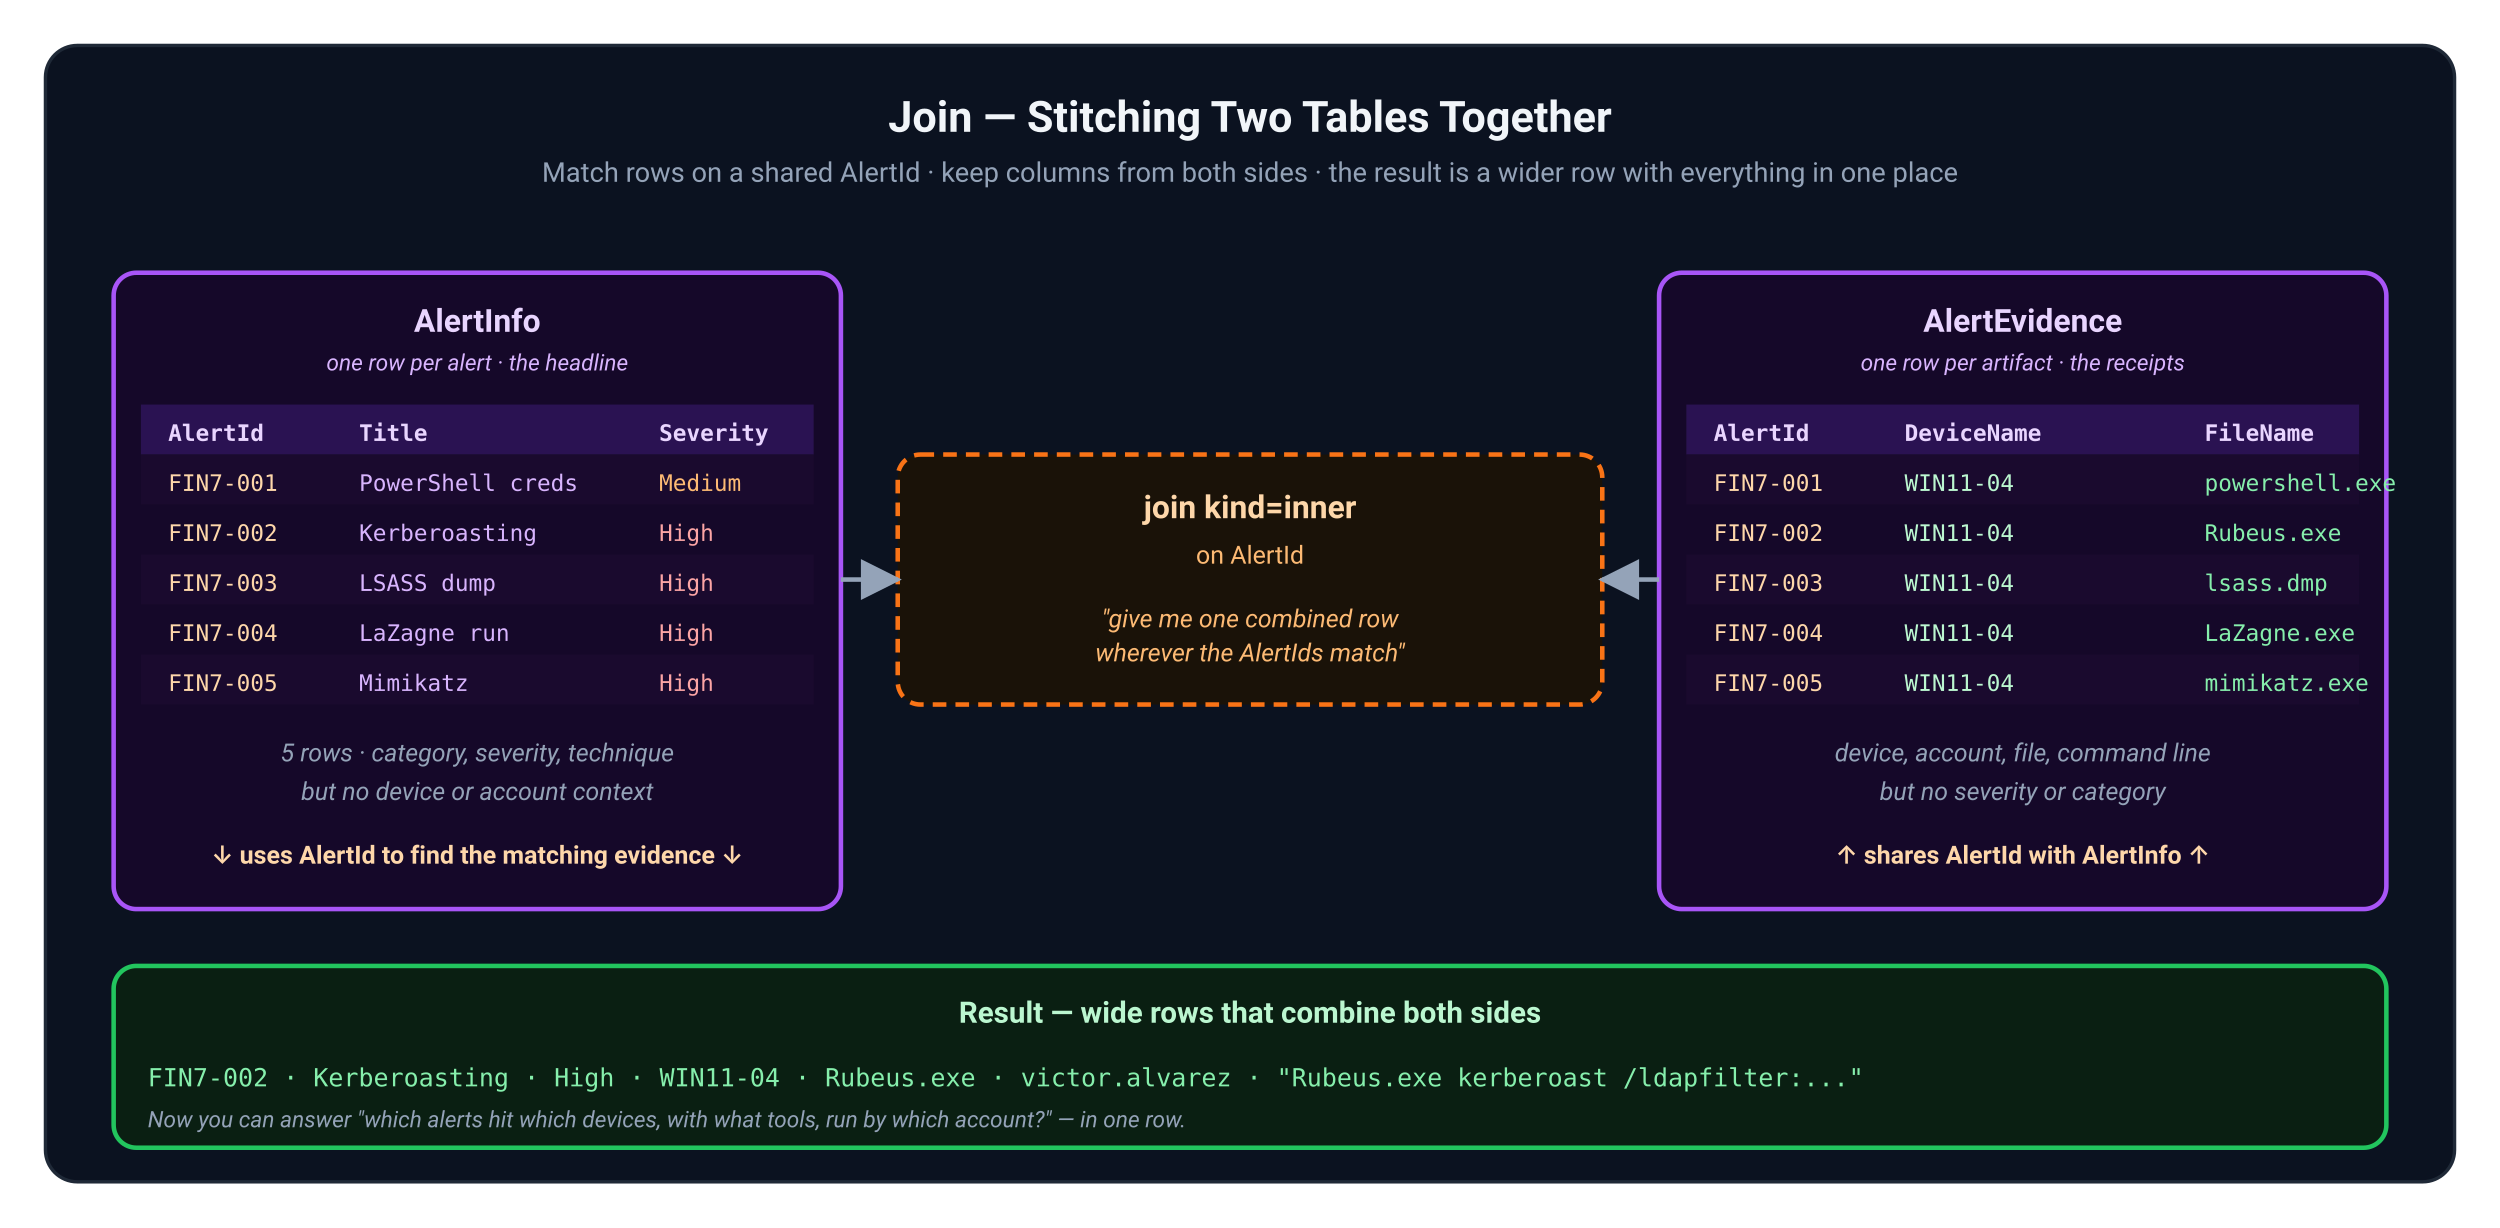
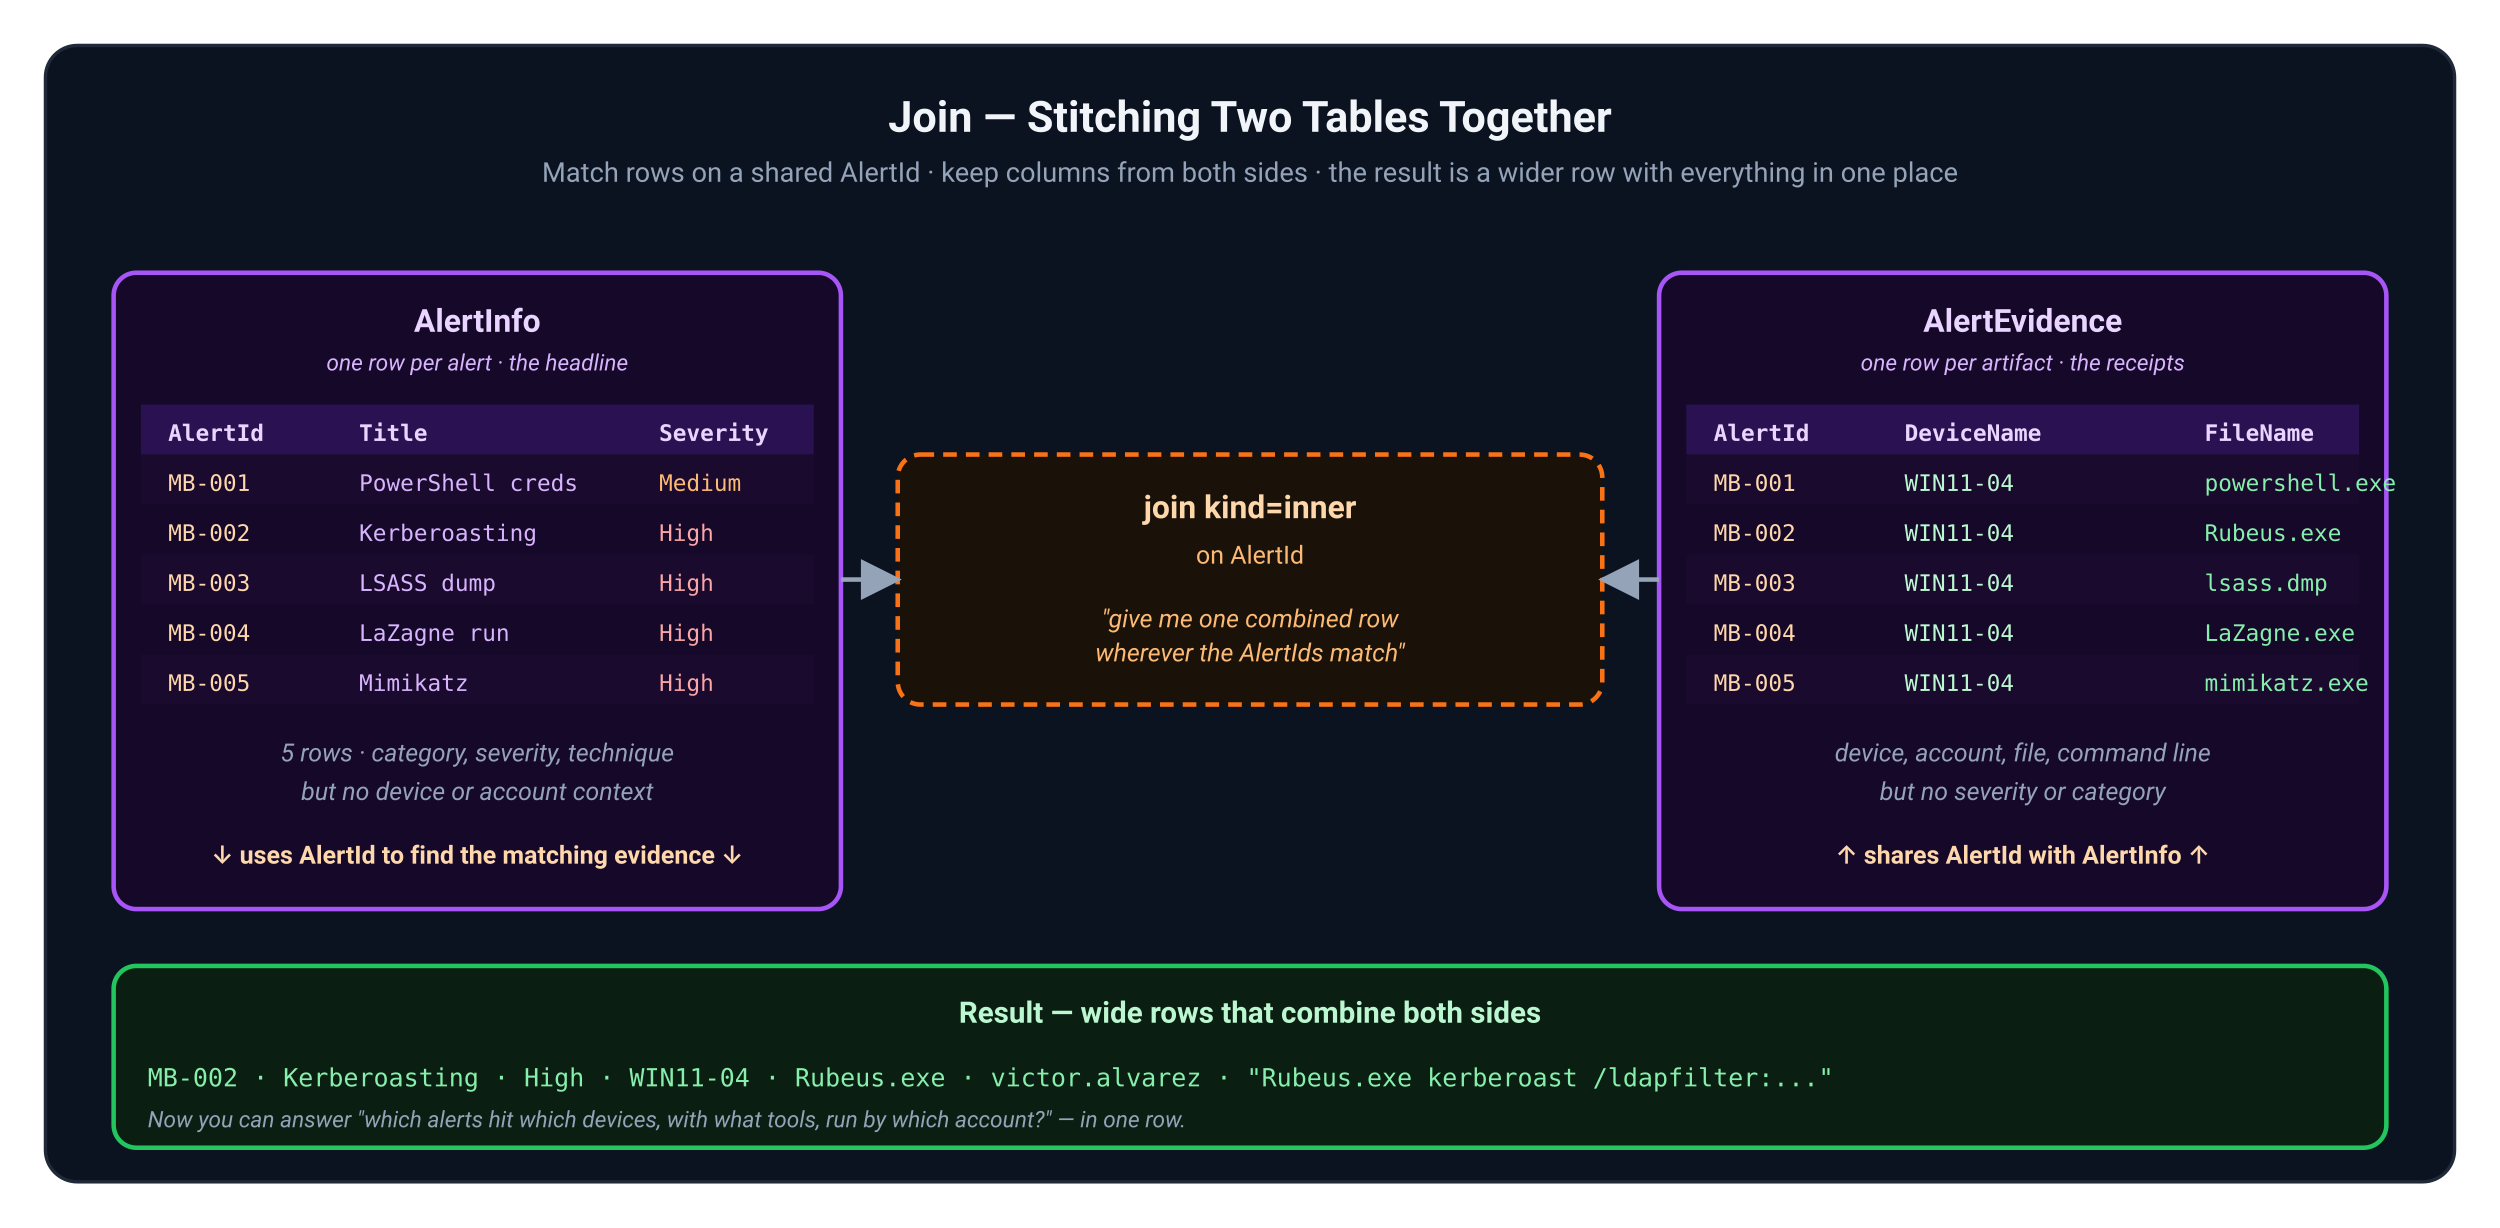
<svg xmlns="http://www.w3.org/2000/svg" viewBox="0 0 1100 540" font-family="ui-sans-serif, system-ui, -apple-system, 'Segoe UI', Roboto, sans-serif">
  <defs>
    <marker id="joinArrow" viewBox="0 0 10 10" refX="9" refY="5" markerWidth="9" markerHeight="9" orient="auto">
      <path d="M0,0 L10,5 L0,10 z" fill="#94a3b8" />
    </marker>
  </defs>
  <rect x="20" y="20" width="1060" height="500" rx="14" fill="#0b1220" stroke="#1f2937" stroke-width="1.5" />
  <text x="550" y="58" text-anchor="middle" fill="#f1f5f9" font-size="19" font-weight="700">Join — Stitching Two Tables Together</text>
  <text x="550" y="80" text-anchor="middle" fill="#94a3b8" font-size="12">Match rows on a shared AlertId · keep columns from both sides · the result is a wider row with everything in one place</text>
  <g>
    <rect x="50" y="120" width="320" height="280" rx="10" fill="#150829" stroke="#a855f7" stroke-width="2" />
    <text x="210" y="146" text-anchor="middle" fill="#e9d5ff" font-size="14" font-weight="700">AlertInfo</text>
    <text x="210" y="163" text-anchor="middle" fill="#d8b4fe" font-size="10" font-style="italic">one row per alert · the headline</text>
    <rect x="62" y="178" width="296" height="22" fill="#2a1252" />
    <text x="74" y="194" fill="#e9d5ff" font-size="10" font-weight="700" font-family="ui-monospace, monospace">AlertId</text>
    <text x="158" y="194" fill="#e9d5ff" font-size="10" font-weight="700" font-family="ui-monospace, monospace">Title</text>
    <text x="290" y="194" fill="#e9d5ff" font-size="10" font-weight="700" font-family="ui-monospace, monospace">Severity</text>
    <rect x="62" y="200" width="296" height="22" fill="#1a0a2e" />
-     <text x="74" y="216" fill="#fed7aa" font-size="10" font-family="ui-monospace, monospace">FIN7-001</text>
+     <text x="74" y="216" fill="#fed7aa" font-size="10" font-family="ui-monospace, monospace">MB-001</text>
    <text x="158" y="216" fill="#d8b4fe" font-size="10" font-family="ui-monospace, monospace">PowerShell creds</text>
    <text x="290" y="216" fill="#fdba74" font-size="10" font-family="ui-monospace, monospace">Medium</text>
    <rect x="62" y="222" width="296" height="22" fill="#150829" />
-     <text x="74" y="238" fill="#fed7aa" font-size="10" font-family="ui-monospace, monospace">FIN7-002</text>
+     <text x="74" y="238" fill="#fed7aa" font-size="10" font-family="ui-monospace, monospace">MB-002</text>
    <text x="158" y="238" fill="#d8b4fe" font-size="10" font-family="ui-monospace, monospace">Kerberoasting</text>
    <text x="290" y="238" fill="#fca5a5" font-size="10" font-family="ui-monospace, monospace">High</text>
    <rect x="62" y="244" width="296" height="22" fill="#1a0a2e" />
-     <text x="74" y="260" fill="#fed7aa" font-size="10" font-family="ui-monospace, monospace">FIN7-003</text>
+     <text x="74" y="260" fill="#fed7aa" font-size="10" font-family="ui-monospace, monospace">MB-003</text>
    <text x="158" y="260" fill="#d8b4fe" font-size="10" font-family="ui-monospace, monospace">LSASS dump</text>
    <text x="290" y="260" fill="#fca5a5" font-size="10" font-family="ui-monospace, monospace">High</text>
    <rect x="62" y="266" width="296" height="22" fill="#150829" />
-     <text x="74" y="282" fill="#fed7aa" font-size="10" font-family="ui-monospace, monospace">FIN7-004</text>
+     <text x="74" y="282" fill="#fed7aa" font-size="10" font-family="ui-monospace, monospace">MB-004</text>
    <text x="158" y="282" fill="#d8b4fe" font-size="10" font-family="ui-monospace, monospace">LaZagne run</text>
    <text x="290" y="282" fill="#fca5a5" font-size="10" font-family="ui-monospace, monospace">High</text>
    <rect x="62" y="288" width="296" height="22" fill="#1a0a2e" />
-     <text x="74" y="304" fill="#fed7aa" font-size="10" font-family="ui-monospace, monospace">FIN7-005</text>
+     <text x="74" y="304" fill="#fed7aa" font-size="10" font-family="ui-monospace, monospace">MB-005</text>
    <text x="158" y="304" fill="#d8b4fe" font-size="10" font-family="ui-monospace, monospace">Mimikatz</text>
    <text x="290" y="304" fill="#fca5a5" font-size="10" font-family="ui-monospace, monospace">High</text>
    <text x="210" y="335" text-anchor="middle" fill="#94a3b8" font-size="11" font-style="italic">5 rows · category, severity, technique</text>
    <text x="210" y="352" text-anchor="middle" fill="#94a3b8" font-size="11" font-style="italic">but no device or account context</text>
    <text x="210" y="380" text-anchor="middle" fill="#fed7aa" font-size="11" font-weight="600">↓ uses AlertId to find the matching evidence ↓</text>
  </g>
  <g>
    <rect x="730" y="120" width="320" height="280" rx="10" fill="#150829" stroke="#a855f7" stroke-width="2" />
    <text x="890" y="146" text-anchor="middle" fill="#e9d5ff" font-size="14" font-weight="700">AlertEvidence</text>
    <text x="890" y="163" text-anchor="middle" fill="#d8b4fe" font-size="10" font-style="italic">one row per artifact · the receipts</text>
    <rect x="742" y="178" width="296" height="22" fill="#2a1252" />
    <text x="754" y="194" fill="#e9d5ff" font-size="10" font-weight="700" font-family="ui-monospace, monospace">AlertId</text>
    <text x="838" y="194" fill="#e9d5ff" font-size="10" font-weight="700" font-family="ui-monospace, monospace">DeviceName</text>
    <text x="970" y="194" fill="#e9d5ff" font-size="10" font-weight="700" font-family="ui-monospace, monospace">FileName</text>
    <rect x="742" y="200" width="296" height="22" fill="#1a0a2e" />
-     <text x="754" y="216" fill="#fed7aa" font-size="10" font-family="ui-monospace, monospace">FIN7-001</text>
+     <text x="754" y="216" fill="#fed7aa" font-size="10" font-family="ui-monospace, monospace">MB-001</text>
    <text x="838" y="216" fill="#bbf7d0" font-size="10" font-family="ui-monospace, monospace">WIN11-04</text>
    <text x="970" y="216" fill="#86efac" font-size="10" font-family="ui-monospace, monospace">powershell.exe</text>
    <rect x="742" y="222" width="296" height="22" fill="#150829" />
-     <text x="754" y="238" fill="#fed7aa" font-size="10" font-family="ui-monospace, monospace">FIN7-002</text>
+     <text x="754" y="238" fill="#fed7aa" font-size="10" font-family="ui-monospace, monospace">MB-002</text>
    <text x="838" y="238" fill="#bbf7d0" font-size="10" font-family="ui-monospace, monospace">WIN11-04</text>
    <text x="970" y="238" fill="#86efac" font-size="10" font-family="ui-monospace, monospace">Rubeus.exe</text>
    <rect x="742" y="244" width="296" height="22" fill="#1a0a2e" />
-     <text x="754" y="260" fill="#fed7aa" font-size="10" font-family="ui-monospace, monospace">FIN7-003</text>
+     <text x="754" y="260" fill="#fed7aa" font-size="10" font-family="ui-monospace, monospace">MB-003</text>
    <text x="838" y="260" fill="#bbf7d0" font-size="10" font-family="ui-monospace, monospace">WIN11-04</text>
    <text x="970" y="260" fill="#86efac" font-size="10" font-family="ui-monospace, monospace">lsass.dmp</text>
    <rect x="742" y="266" width="296" height="22" fill="#150829" />
-     <text x="754" y="282" fill="#fed7aa" font-size="10" font-family="ui-monospace, monospace">FIN7-004</text>
+     <text x="754" y="282" fill="#fed7aa" font-size="10" font-family="ui-monospace, monospace">MB-004</text>
    <text x="838" y="282" fill="#bbf7d0" font-size="10" font-family="ui-monospace, monospace">WIN11-04</text>
    <text x="970" y="282" fill="#86efac" font-size="10" font-family="ui-monospace, monospace">LaZagne.exe</text>
    <rect x="742" y="288" width="296" height="22" fill="#1a0a2e" />
-     <text x="754" y="304" fill="#fed7aa" font-size="10" font-family="ui-monospace, monospace">FIN7-005</text>
+     <text x="754" y="304" fill="#fed7aa" font-size="10" font-family="ui-monospace, monospace">MB-005</text>
    <text x="838" y="304" fill="#bbf7d0" font-size="10" font-family="ui-monospace, monospace">WIN11-04</text>
    <text x="970" y="304" fill="#86efac" font-size="10" font-family="ui-monospace, monospace">mimikatz.exe</text>
    <text x="890" y="335" text-anchor="middle" fill="#94a3b8" font-size="11" font-style="italic">device, account, file, command line</text>
    <text x="890" y="352" text-anchor="middle" fill="#94a3b8" font-size="11" font-style="italic">but no severity or category</text>
    <text x="890" y="380" text-anchor="middle" fill="#fed7aa" font-size="11" font-weight="600">↑ shares AlertId with AlertInfo ↑</text>
  </g>
  <g>
    <rect x="395" y="200" width="310" height="110" rx="10" fill="#1a1208" stroke="#f97316" stroke-width="2" stroke-dasharray="6 4" />
    <text x="550" y="228" text-anchor="middle" fill="#fed7aa" font-size="14" font-weight="700">join kind=inner</text>
    <text x="550" y="248" text-anchor="middle" fill="#fdba74" font-size="11">on AlertId</text>
    <text x="550" y="276" text-anchor="middle" fill="#fdba74" font-size="11" font-style="italic">"give me one combined row</text>
    <text x="550" y="291" text-anchor="middle" fill="#fdba74" font-size="11" font-style="italic">wherever the AlertIds match"</text>
    <line x1="370" y1="255" x2="395" y2="255" stroke="#94a3b8" stroke-width="2" marker-end="url(#joinArrow)" />
    <line x1="730" y1="255" x2="705" y2="255" stroke="#94a3b8" stroke-width="2" marker-end="url(#joinArrow)" />
  </g>
  <g>
    <rect x="50" y="425" width="1000" height="80" rx="10" fill="#0a1f12" stroke="#22c55e" stroke-width="2" />
    <text x="550" y="450" text-anchor="middle" fill="#bbf7d0" font-size="13" font-weight="700">Result — wide rows that combine both sides</text>
-     <text x="65" y="478" fill="#86efac" font-size="11" font-family="ui-monospace, monospace">FIN7-002 · Kerberoasting · High · WIN11-04 · Rubeus.exe · victor.alvarez · "Rubeus.exe kerberoast /ldapfilter:..."</text>
+     <text x="65" y="478" fill="#86efac" font-size="11" font-family="ui-monospace, monospace">MB-002 · Kerberoasting · High · WIN11-04 · Rubeus.exe · victor.alvarez · "Rubeus.exe kerberoast /ldapfilter:..."</text>
    <text x="65" y="496" fill="#94a3b8" font-size="10" font-style="italic">Now you can answer "which alerts hit which devices, with what tools, run by which account?" — in one row.</text>
  </g>
</svg>
